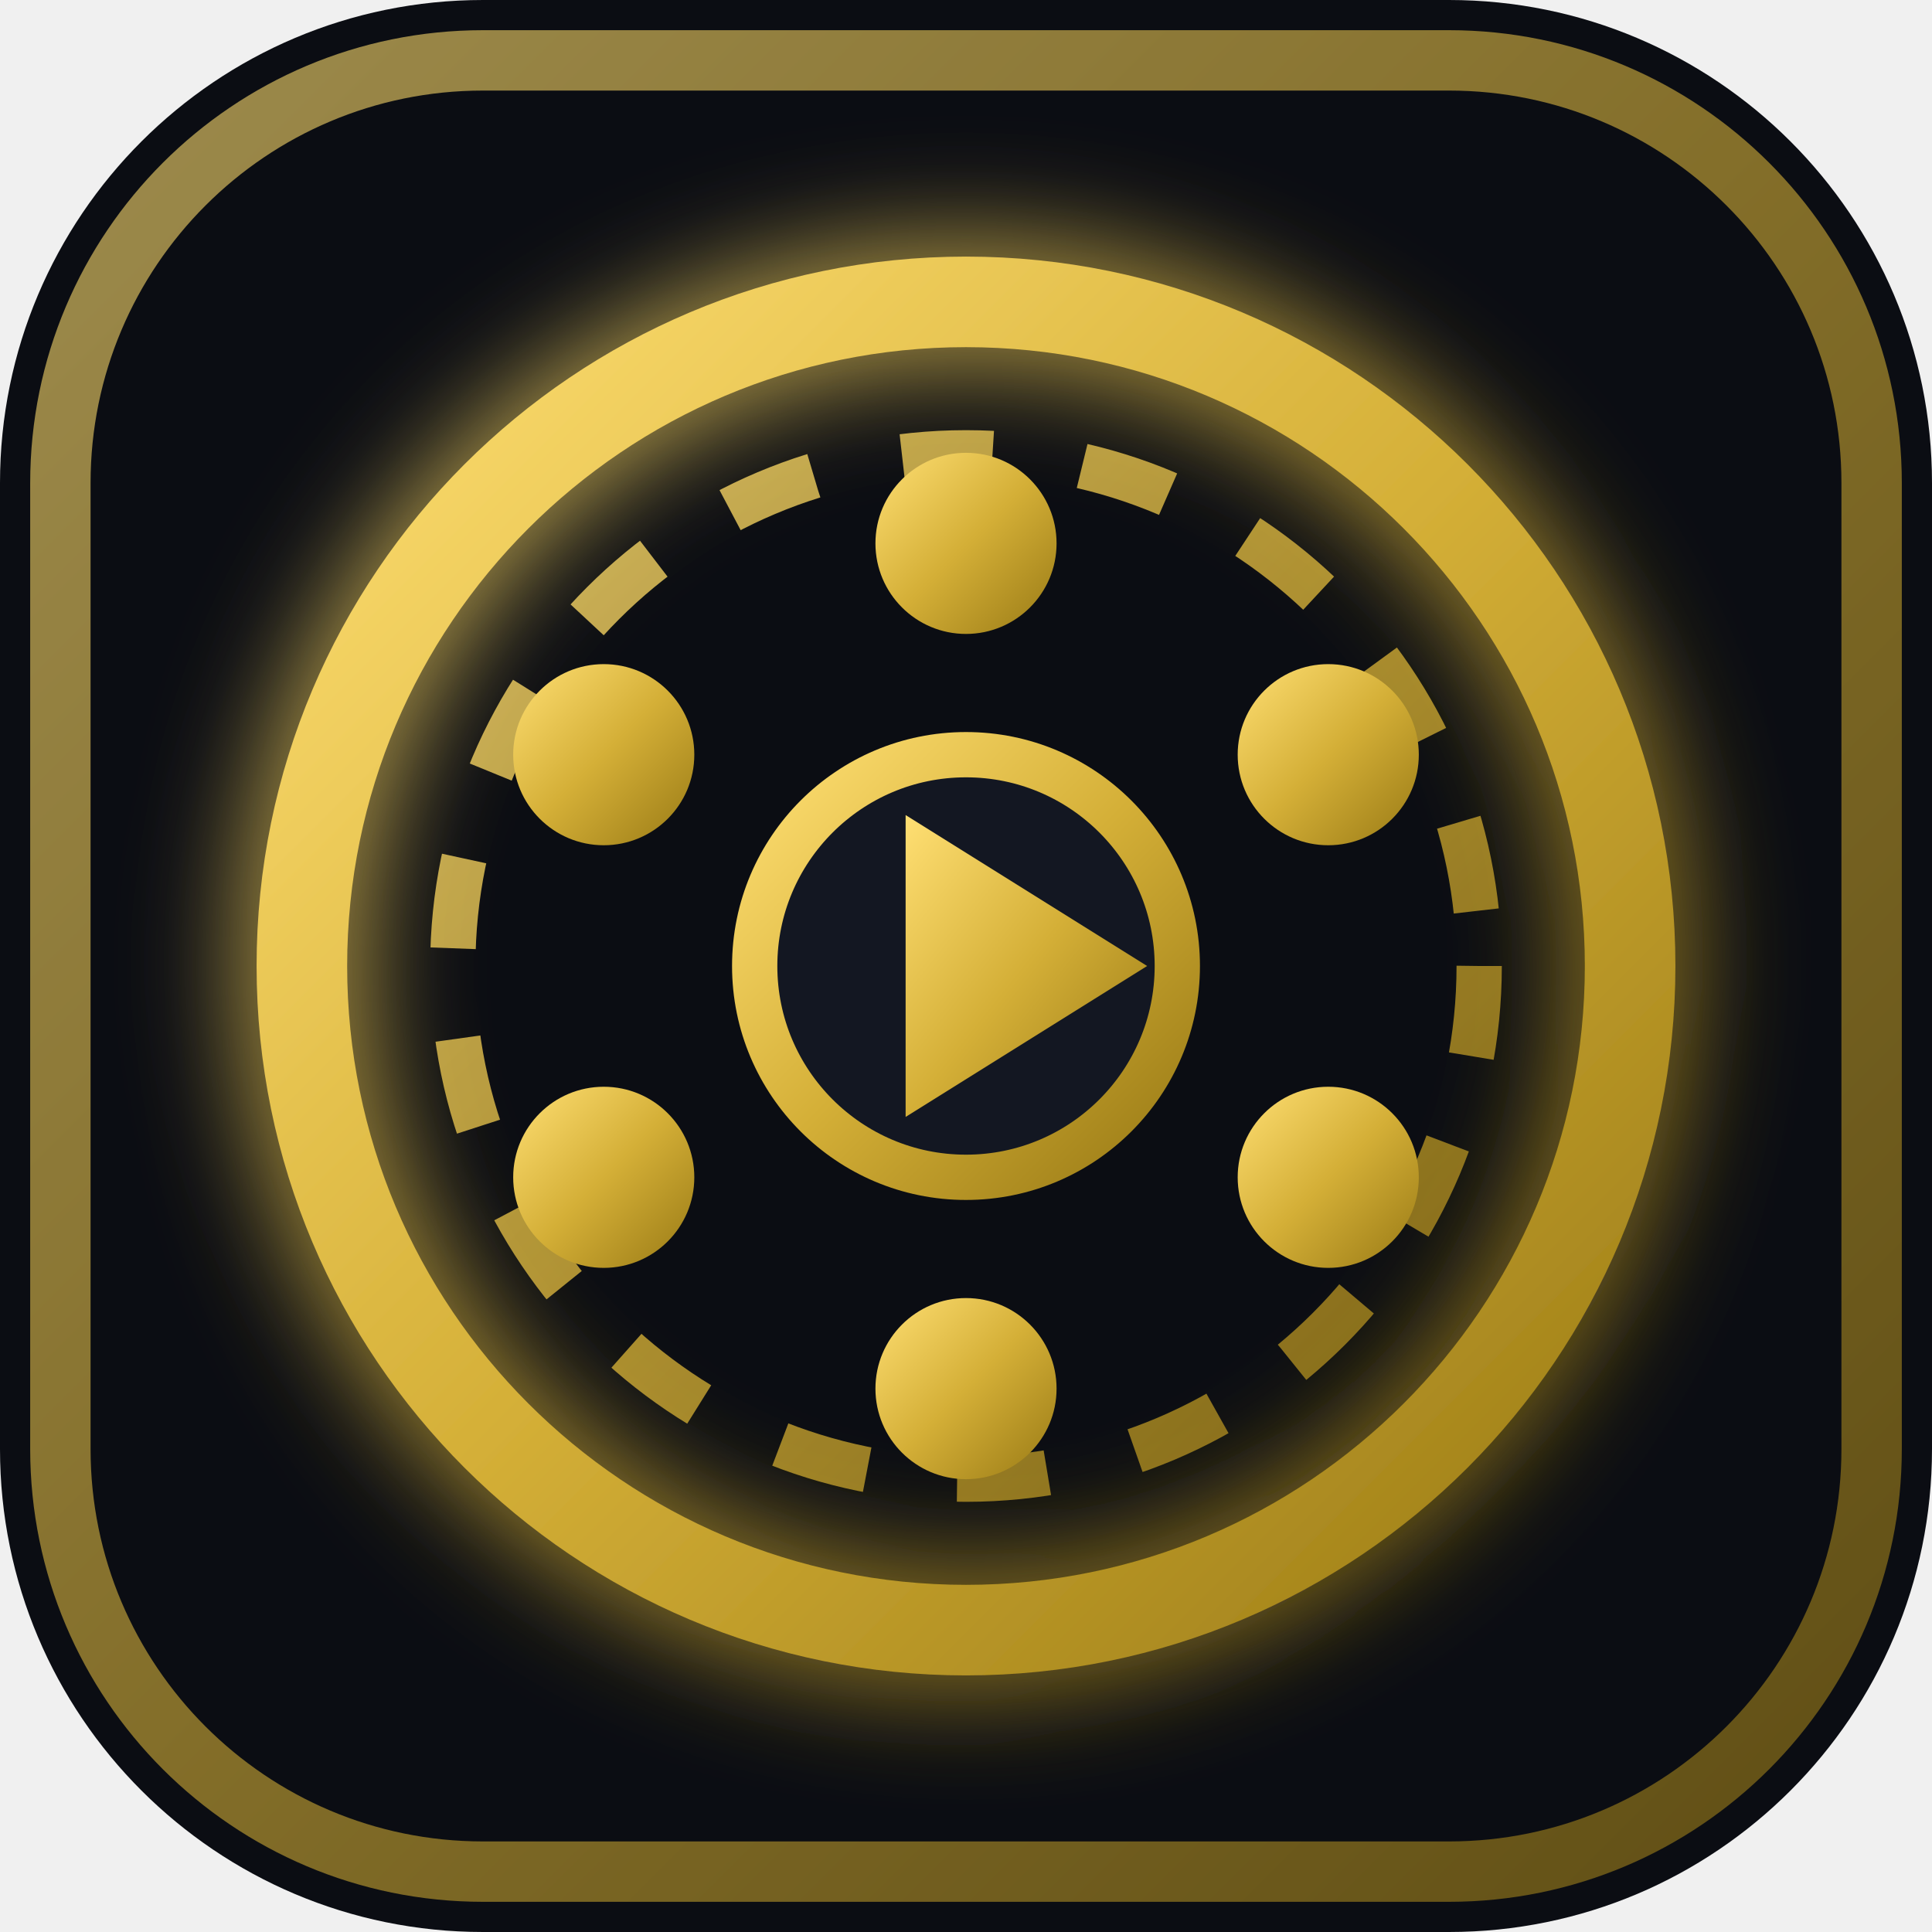
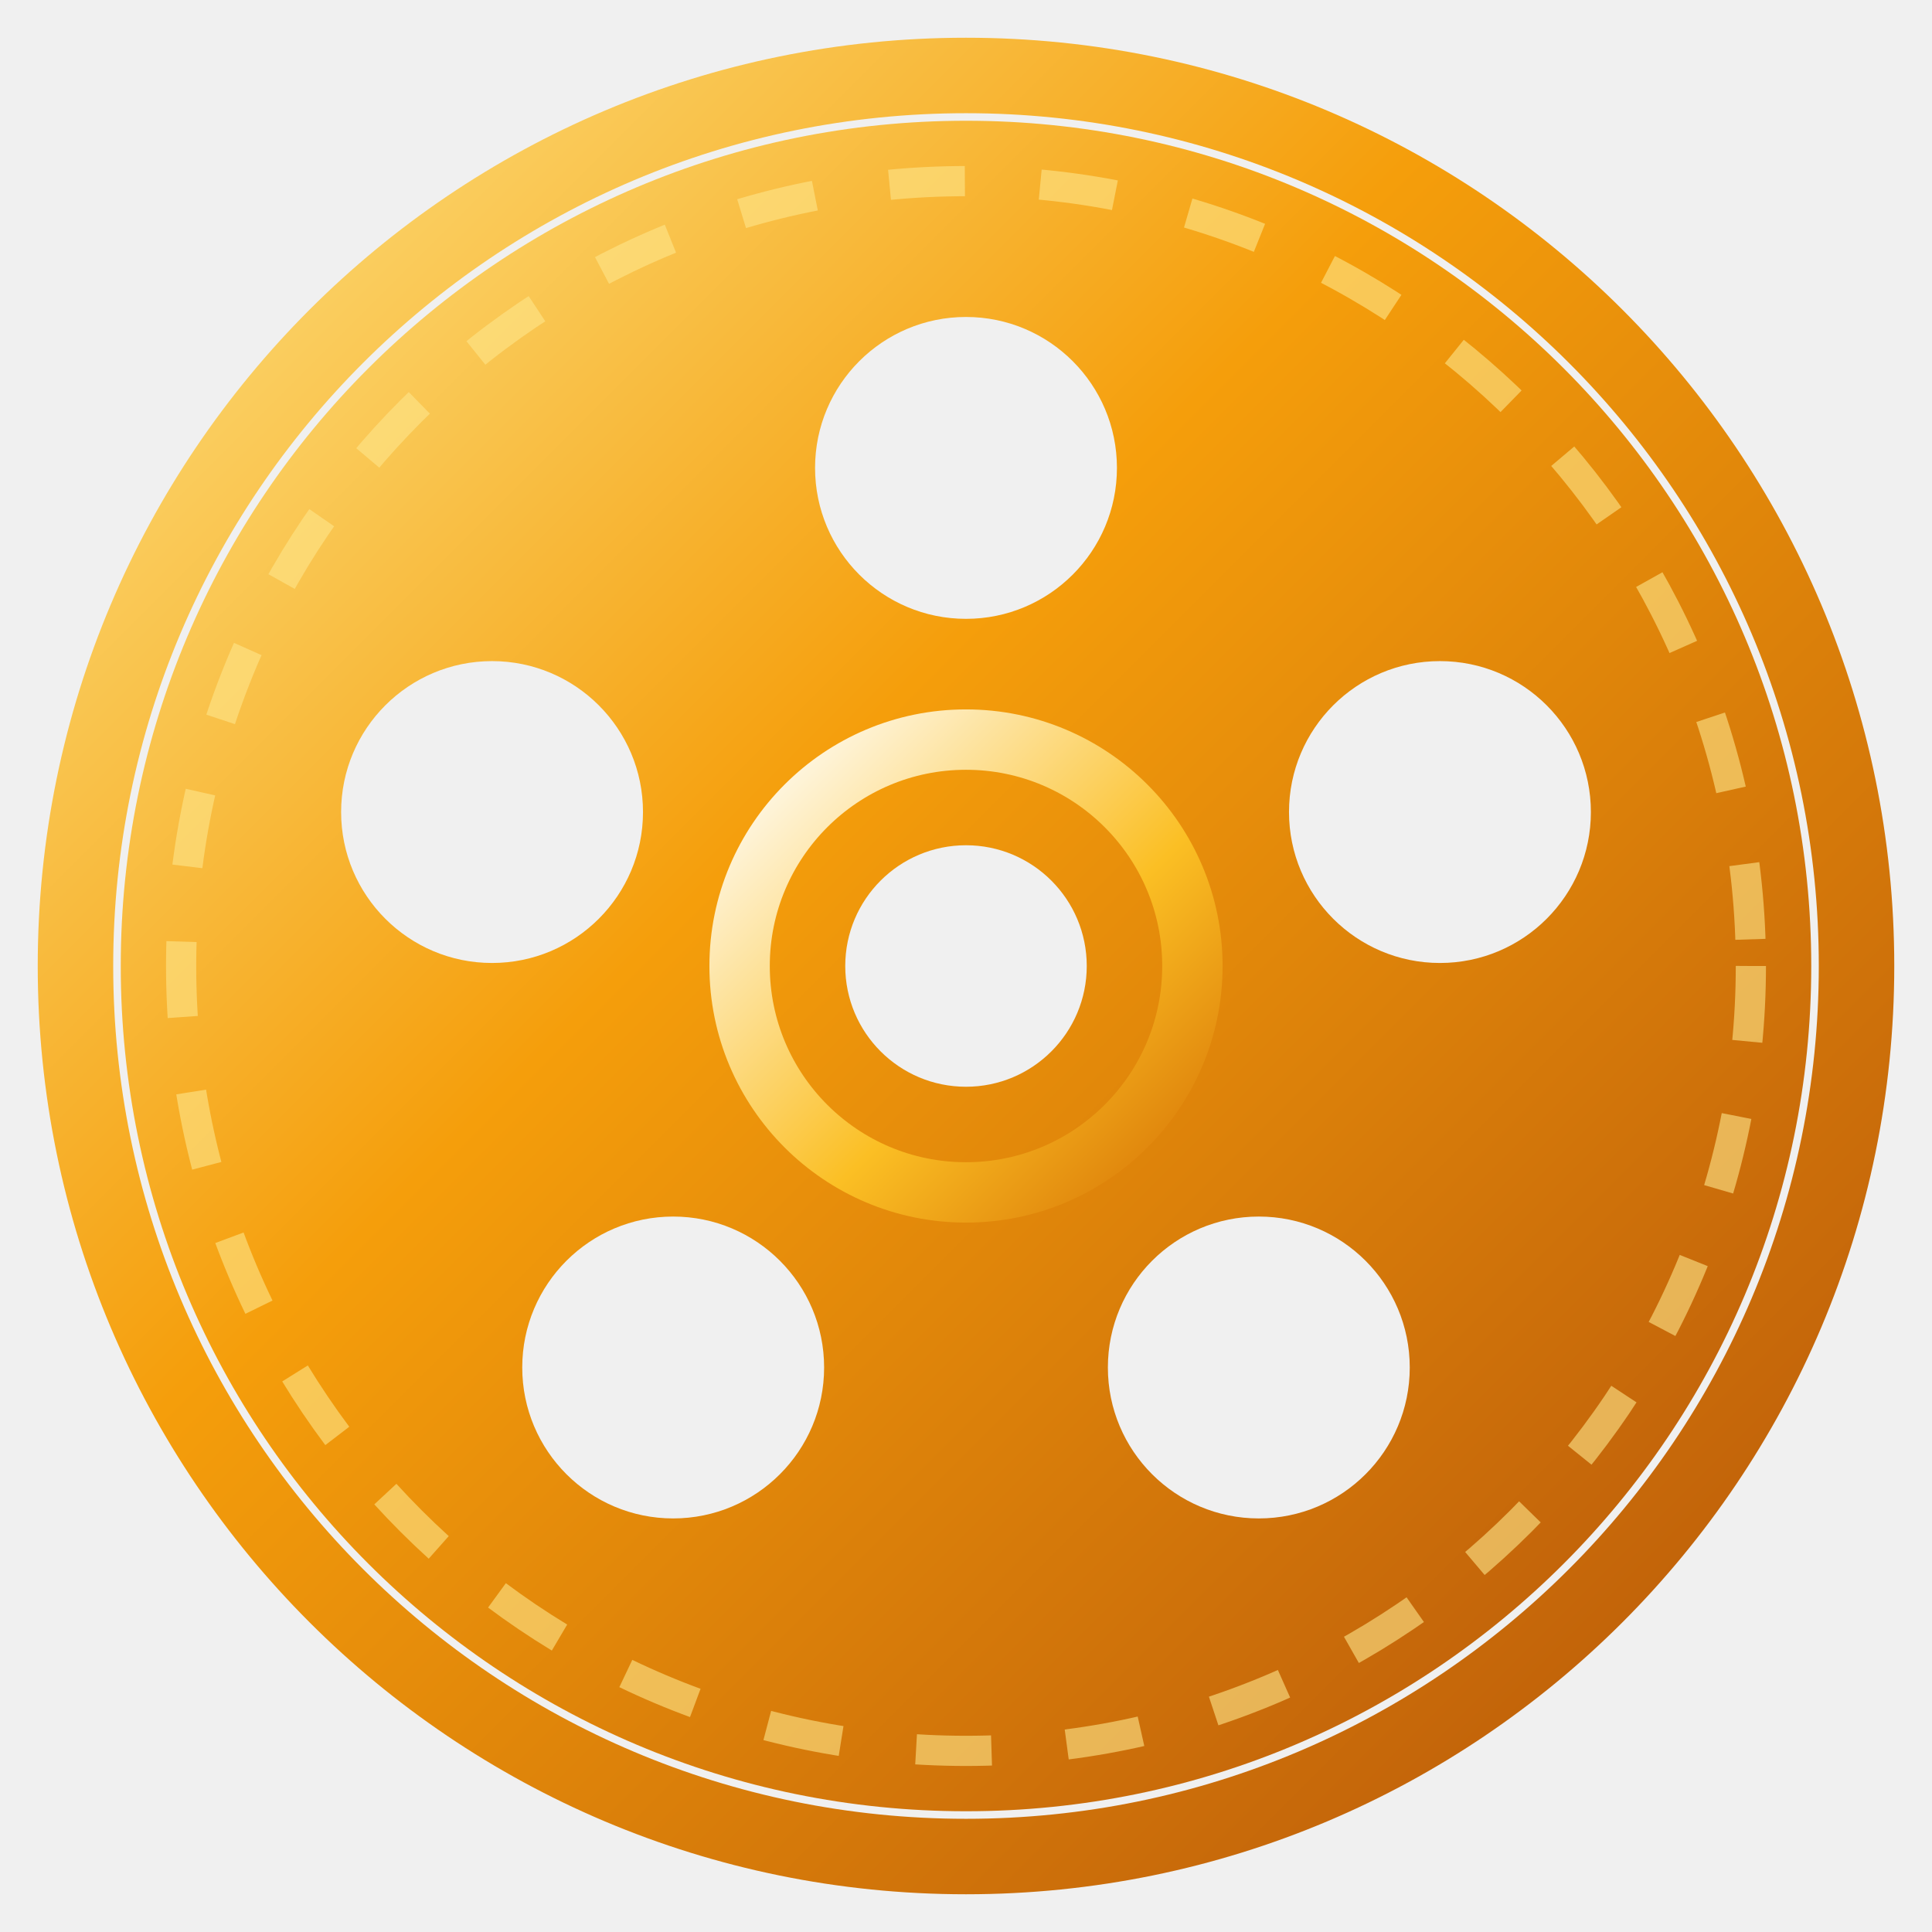
- <svg xmlns="http://www.w3.org/2000/svg" viewBox="0 0 64 64" width="64" height="64">
+ <svg xmlns="http://www.w3.org/2000/svg" viewBox="0 0 64 64" width="100%" height="100%">
  <defs>
-     <linearGradient id="goldGrad" x1="0%" y1="0%" x2="100%" y2="100%">
-       <stop offset="0%" stop-color="#FFDF73" />
-       <stop offset="50%" stop-color="#D4AF37" />
-       <stop offset="100%" stop-color="#997A15" />
+     <linearGradient id="reelGold" x1="0%" y1="0%" x2="100%" y2="100%">
+       <stop offset="0%" stop-color="#FDE68A" />
+       <stop offset="40%" stop-color="#F59E0B" />
+       <stop offset="100%" stop-color="#B45309" />
    </linearGradient>
-     <filter id="glow" x="-20%" y="-20%" width="140%" height="140%">
-       <feGaussianBlur stdDeviation="2" result="blur" />
-       <feComposite in="SourceGraphic" in2="blur" operator="over" />
-     </filter>
+     <linearGradient id="spindleGold" x1="0%" y1="0%" x2="100%" y2="100%">
+       <stop offset="0%" stop-color="#FFFFFF" />
+       <stop offset="60%" stop-color="#FBBF24" />
+       <stop offset="100%" stop-color="#D97706" />
+     </linearGradient>
+     <mask id="reelMask">
+       <rect width="64" height="64" fill="white" />
+       <circle cx="32" cy="32" r="4" fill="black" />
+       <circle cx="32" cy="15.5" r="5" fill="black" />
+       <circle cx="47.7" cy="26.9" r="5" fill="black" />
+       <circle cx="41.7" cy="45.3" r="5" fill="black" />
+       <circle cx="22.3" cy="45.3" r="5" fill="black" />
+       <circle cx="16.3" cy="26.9" r="5" fill="black" />
+     </mask>
  </defs>
-   <rect width="64" height="64" rx="16" fill="#0B0D13" />
-   <rect width="60" height="60" x="2" y="2" rx="14" fill="none" stroke="url(#goldGrad)" stroke-width="2" opacity="0.6" />
-   <circle cx="32" cy="32" r="22" fill="none" stroke="url(#goldGrad)" stroke-width="3" filter="url(#glow)" />
-   <circle cx="32" cy="32" r="17" fill="none" stroke="url(#goldGrad)" stroke-width="1.5" stroke-dasharray="3 3" opacity="0.8" />
-   <circle cx="32" cy="18" r="3" fill="url(#goldGrad)" />
-   <circle cx="44" cy="25" r="3" fill="url(#goldGrad)" />
-   <circle cx="44" cy="39" r="3" fill="url(#goldGrad)" />
-   <circle cx="32" cy="46" r="3" fill="url(#goldGrad)" />
-   <circle cx="20" cy="39" r="3" fill="url(#goldGrad)" />
-   <circle cx="20" cy="25" r="3" fill="url(#goldGrad)" />
-   <circle cx="32" cy="32" r="7" fill="#131722" stroke="url(#goldGrad)" stroke-width="1.5" />
-   <polygon points="30,27 38,32 30,37" fill="url(#goldGrad)" />
+   <circle cx="32" cy="32" r="28" fill="url(#reelGold)" mask="url(#reelMask)" />
+   <circle cx="32" cy="32" r="29.5" fill="none" stroke="url(#reelGold)" stroke-width="2.5" />
+   <circle cx="32" cy="32" r="26" fill="none" stroke="#FDE68A" stroke-width="1" stroke-opacity="0.6" stroke-dasharray="2.5 2.5" />
+   <circle cx="32" cy="32" r="7.5" fill="none" stroke="url(#spindleGold)" stroke-width="2" />
</svg>
